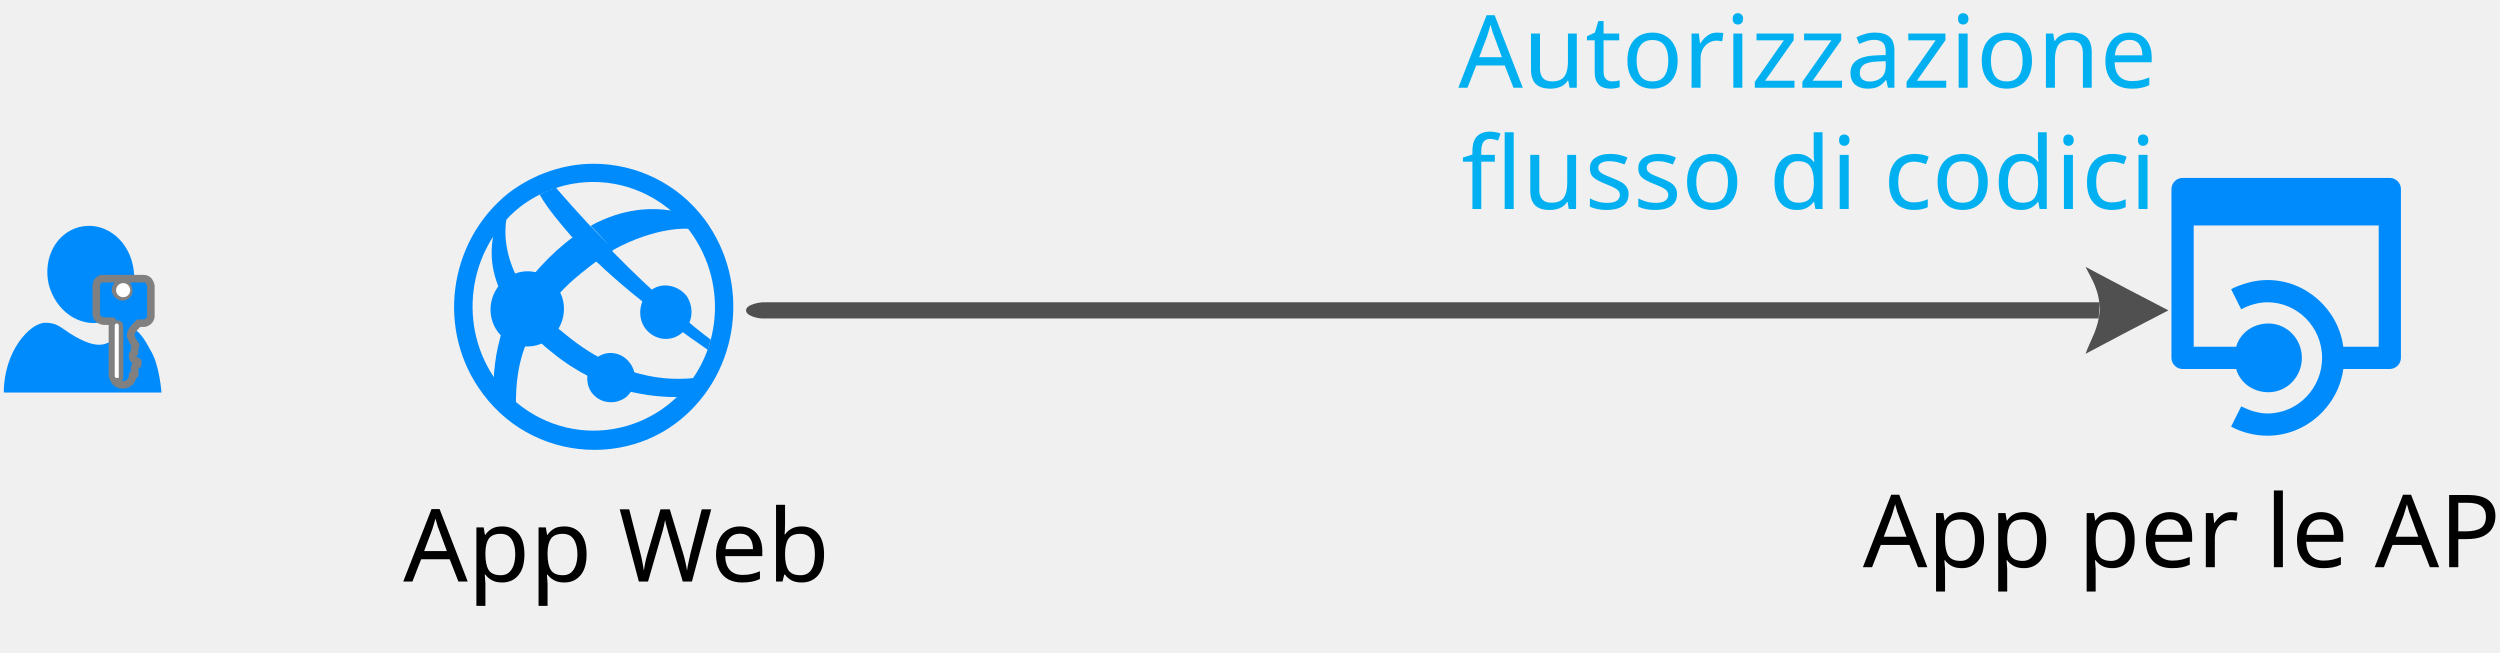
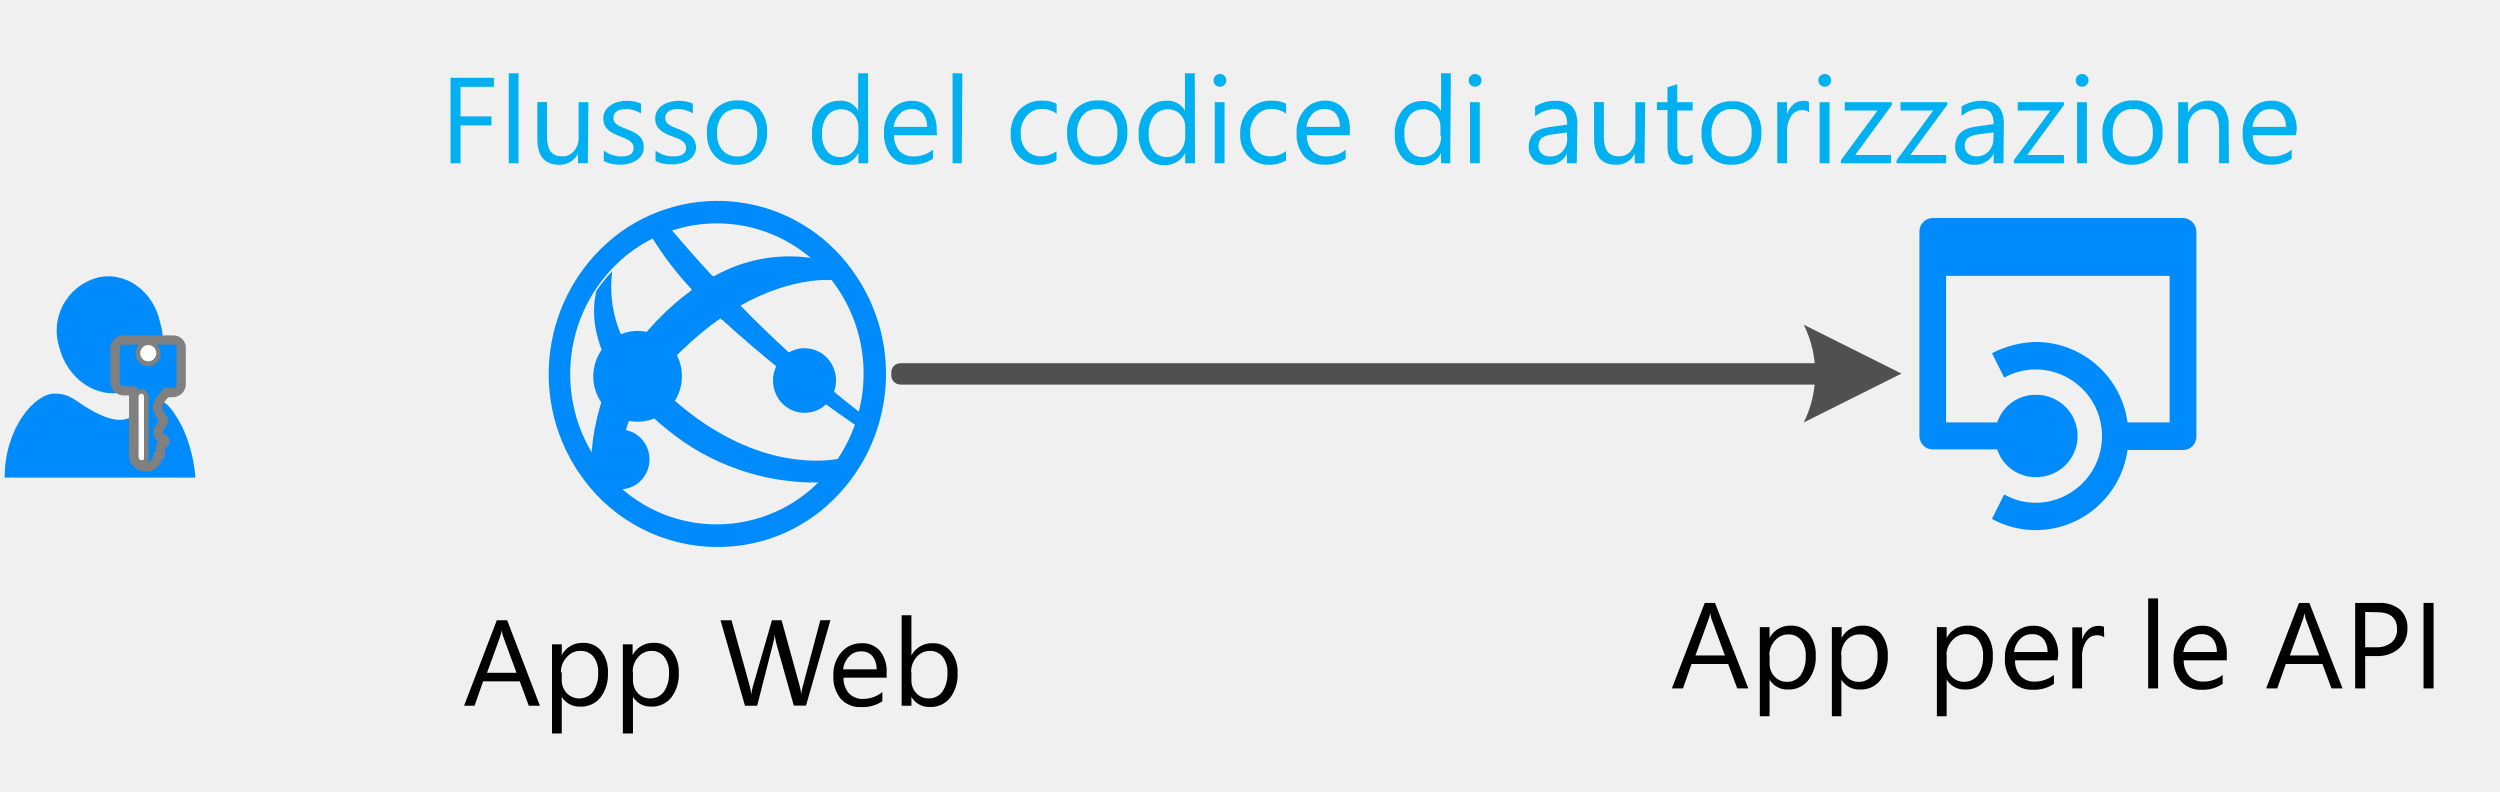
- <svg xmlns="http://www.w3.org/2000/svg" xmlns:ns1="http://schemas.microsoft.com/visio/2003/SVGExtensions/" version="1.1" x="0px" y="0px" viewBox="0 0 247.3 64.5" style="enable-background:new 0 0 247.3 64.5;" xml:space="preserve">
-   <style type="text/css">
- 	.st0{fill-rule:evenodd;clip-rule:evenodd;fill:#008BFD;}
- 	.st1{enable-background:new    ;}
- 	.st2{font-family:'Calibri';}
- 	.st3{font-size:10px;}
- 	
- 		.st4{fill-rule:evenodd;clip-rule:evenodd;fill:#008BFD;stroke:#808080;stroke-width:0.75;stroke-linecap:round;stroke-linejoin:round;stroke-miterlimit:3;}
- 	.st5{fill-rule:evenodd;clip-rule:evenodd;fill:#FFFFFF;}
- 	.st6{fill:#505050;}
- 	.st7{fill:none;}
- 	.st8{fill:#00B0F0;}
- 	.st9{fill-rule:evenodd;clip-rule:evenodd;fill:#505050;}
- </style>
-   <g id="shapes">
-     <g id="group1550-2_1_">
-       <g id="shape1551-3_1_">
-         <path class="st0" d="M66,40.1c-2.2,1.7-4.8,2.5-7.3,2.5c-3.6,0-7.2-1.7-9.5-4.8c-4-5.4-3-13.1,2.2-17.3c2.2-1.7,4.8-2.5,7.3-2.5     c3.6,0,7.2,1.7,9.5,4.8C72.3,28.3,71.3,36,66,40.1z M69.7,21.7c-2.7-3.6-6.8-5.5-11-5.5c-2.9,0-5.9,1-8.4,2.9     c-6,4.8-7.2,13.7-2.5,19.9c2.7,3.6,6.8,5.5,11,5.5c2.9,0,5.9-0.9,8.4-2.9C73.2,36.8,74.3,27.9,69.7,21.7z" />
-       </g>
-     </g>
-     <g id="group1552-5_1_" transform="translate(4.95554,-4.39536)">
-       <g id="group1553-6_1_" transform="translate(0.341805,-0.176482)">
-         <g id="group1554-7_1_" transform="translate(0.437248,3.2685E-13)">
-           <g id="shape1555-8_1_">
-             <path class="st0" d="M46.8,37.5c-0.8-0.8-1.4-1.6-2-2.3c-1.2,2.4-1.6,4.9-1.7,6.9c0.1,0.2,0.1,0.3,0.2,0.4c0.6,0.8,1.3,1.5,2,2       C45.3,42.9,45.4,40.2,46.8,37.5z" />
-           </g>
-         </g>
-         <g id="shape1556-10_1_" transform="translate(3.29213,-8.97695)">
-           <path class="st0" d="M48.1,37c-1.1,0.8-2.2,1.8-3.3,3c-0.6,0.7-1.2,1.4-1.6,2.1c0.5,0.8,1.1,1.6,1.9,2.5      c0.6-0.9,1.3-1.7,2.2-2.6c1.1-1.1,2.2-1.9,3.1-2.6C49.6,38.6,48.8,37.8,48.1,37z" />
-         </g>
-         <g id="group1557-12_1_" transform="translate(9.93516,-15.1958)">
-           <g id="shape1558-13_1_">
-             <path class="st0" d="M52.9,42.4c-0.5-0.7-1.1-1.3-1.7-1.8c-1.9-0.3-4.7-0.3-8,1.5c0.8,0.8,1.5,1.6,2.2,2.4       C49.8,42.1,52.9,42.4,52.9,42.4z" />
-           </g>
-         </g>
-         <g id="group1559-15_1_" transform="translate(1.10162E-13,-9.38012)">
-           <g id="shape1560-16_1_">
-             <path class="st0" d="M45.2,44.5c0.3-0.7,0.7-1.4,1.2-2.1c-1.9-3.1-1.8-5.6-1.6-6.8c-0.5,0.5-0.9,1-1.3,1.6       C43.2,38.9,43.1,41.4,45.2,44.5z" />
-           </g>
-         </g>
-         <g id="group1561-18_1_" transform="translate(4.05148,-0.740211)">
-           <g id="shape1562-19_1_">
-             <path class="st0" d="M46.6,38.4c-0.9-0.7-1.6-1.4-2.3-2.1c-0.5,0.7-0.8,1.3-1.1,2c0.6,0.6,1.3,1.3,2.1,1.9       c4.9,4,9.8,4.4,12.6,4.4c0.2,0,1-1.2,1.5-1.9C58.1,42.8,52.8,43.5,46.6,38.4z" />
-           </g>
-         </g>
-         <g id="group1563-21_1_" transform="translate(2.10339,-7.03041)">
-           <g id="shape1564-22_1_">
-             <path class="st0" d="M43.1,42.2c0.5,0.8,1.2,1.5,2,2.3c0.3-0.6,0.7-1.3,1.1-1.9c-0.8-0.8-1.4-1.7-1.9-2.5       C43.9,40.8,43.5,41.5,43.1,42.2z" />
-           </g>
-         </g>
-         <g id="group1565-24_1_" transform="translate(10.5195,-5.3233)">
-           <g id="shape1566-25_1_">
-             <path class="st0" d="M43.1,35.7c4.5,4.3,9.8,7.9,11.1,8.8c0.1-0.3,0.2-0.7,0.3-1c-1.5-1.1-5.3-4.2-9.8-8.8       C44.3,34.9,43.7,35.3,43.1,35.7z" />
-           </g>
-         </g>
-         <g id="group1567-27_1_" transform="translate(4.98729,-16.4714)">
-           <g id="shape1568-28_1_">
-             <path class="st0" d="M48.1,43.4c-1.1-1.2-2.2-2.4-3.4-3.8c-0.5,0.2-1.1,0.4-1.6,0.7c0.8,1.4,2,2.8,3.2,4.2       C47,44.1,47.5,43.7,48.1,43.4z" />
-           </g>
-         </g>
-         <g id="shape1569-30_1_" transform="translate(8.13763,-14.0503)">
-           <path class="st0" d="M45,41c-0.6,0.3-1.3,0.8-1.9,1.2c0.7,0.8,1.5,1.6,2.3,2.3c0.6-0.4,1.3-0.9,1.9-1.2      C46.5,42.6,45.8,41.8,45,41z" />
-         </g>
-         <g id="shape1570-32_1_" transform="translate(8.1369,-14.0039)">
-           <path class="st0" d="M44.8,40.8c-0.6,0.3-1.1,0.7-1.7,1.1c0.7,0.8,1.7,1.8,2.5,2.6c0.6-0.4,1-0.8,1.6-1.1      C46.5,42.7,45.6,41.7,44.8,40.8z" />
-         </g>
-       </g>
-       <g id="group1571-34_1_" transform="translate(14.8617,-6.23662)">
-         <g id="shape1572-35_1_">
-           <path class="st0" d="M44.5,39.4c-1.1,0.9-1.3,2.6-0.5,3.7c0.9,1.2,2.5,1.4,3.6,0.5c1.1-0.9,1.3-2.5,0.5-3.7      C47.2,38.8,45.6,38.5,44.5,39.4z" />
-         </g>
-       </g>
-       <g id="group1573-37_1_" transform="translate(9.65099,-2.13163E-13)">
-         <g id="shape1574-38_1_">
-           <path class="st0" d="M44.4,39.8c-1,0.8-1.2,2.4-0.5,3.4c0.8,1.1,2.3,1.3,3.4,0.5c1-0.8,1.2-2.4,0.4-3.4      C46.9,39.2,45.4,39,44.4,39.8z" />
-         </g>
-       </g>
-       <g id="group1575-40_1_" transform="translate(0,-5.36433)">
-         <g id="shape1576-41_1_">
-           <path class="st0" d="M45,37.4c-1.6,1.3-1.9,3.6-0.7,5.2c1.2,1.6,3.5,1.9,5.1,0.7c1.6-1.3,1.9-3.6,0.7-5.2      C48.9,36.4,46.6,36.1,45,37.4z" />
-         </g>
-       </g>
-     </g>
-     <g id="shape1549-43_1_">
-       <text transform="matrix(1 0 0 1 39.891 57.5264)" class="st1 st2 st3">App Web<ns1:paragraph ns1:horizAlign="1" />
-         <ns1:tabList />
-       </text>
-     </g>
-     <path class="st0" d="M236.4,17.6h-20.5c-0.6,0-1.1,0.5-1.1,1.1v16.7c0,0.6,0.5,1.1,1.1,1.1h5.3c0.4,1.4,1.7,2.3,3.2,2.3   c1.8,0,3.3-1.5,3.3-3.4s-1.5-3.4-3.3-3.4c-1.5,0-2.8,0.9-3.2,2.3H217v-12h18.3v12h-3.5c-0.5-3.7-3.7-6.6-7.5-6.6   c-1.3,0-2.6,0.4-3.6,0.9l1,2c0.7-0.4,1.7-0.7,2.6-0.7c2.9,0,5.4,2.4,5.4,5.5c0,3-2.4,5.5-5.4,5.5c-0.9,0-1.8-0.3-2.6-0.7l-1,2   c1.1,0.6,2.4,0.9,3.6,0.9c3.8,0,7-2.9,7.5-6.6h4.6c0.6,0,1.1-0.5,1.1-1.1V18.7C237.5,18.1,237,17.6,236.4,17.6z" />
-     <g id="group1580-58_1_" transform="translate(0.375,-25.6729)">
-       <g id="group1581-59_1_">
-         <g id="group1582-60_1_">
-           <g id="group1583-61_1_" transform="translate(3.8518,-6.4617)">
-             <g id="shape1584-62_1_">
-               <path class="st0" d="M3.6,54.6c-2.3,0.6-3.6,3.1-3,5.7c0.7,2.6,3,4.2,5.3,3.7c2.3-0.6,3.6-3.1,3-5.7C8.3,55.6,5.9,54,3.6,54.6        z" />
-             </g>
-           </g>
-           <g id="group1585-64_1_">
-             <g id="shape1586-65_1_">
-               <path class="st0" d="M12.4,58.2c-0.4,0-0.9,0.8-1.5,1.1c-0.7,0.3-1.3,0.9-3.2,0c-1.9-0.9-2.1-1.7-3.6-1.7        c-1.5,0-4.1,2.8-4.1,6.9h15.6c0,0-0.2-2.8-1.1-4.2C13.4,58.2,12.9,58.2,12.4,58.2z" />
-             </g>
-           </g>
-         </g>
-       </g>
-       <g id="group1587-67_1_" transform="translate(9.0485,-0.85947)">
-         <g id="shape1588-68_1_">
-           <path class="st4" d="M4.8,54.1H0.7c-0.3,0-0.6,0.3-0.6,0.7v2.8c0,0.3,0.3,0.7,0.8,0.7h0.8v5.2c0,0.6,0.4,1.1,1,1.1s1-0.4,1-1      c0.1,0,0.2,0,0.2,0s0-0.5,0-0.7c0-0.2,0.3-0.3,0.3-0.3v-0.3c-0.3-0.1-0.5-0.3-0.5-0.4v-0.3c0.1-0.1,0.2-0.2,0.2-0.2      C3.8,61.1,4,60.7,4,60.7s-0.3-0.4-0.3-0.5c-0.1-0.1-0.1-0.3-0.2-0.4v-0.2c0.1-0.5,0.8-1.1,0.8-1.1h0.5c0.3,0,0.7-0.3,0.7-0.7v-3      C5.4,54.4,5.2,54.1,4.8,54.1z M2.4,63.7c0,0.2,0,0.3-0.2,0.3C2,64,2,63.8,2,63.7v-4.8c0-0.2,0.1-0.3,0.2-0.3      c0.2,0,0.2,0.2,0.2,0.3V63.7z M2.7,55.9c-0.3,0-0.7-0.3-0.7-0.7c0-0.3,0.3-0.7,0.7-0.7c0.3,0,0.6,0.3,0.6,0.7      C3.4,55.5,3.1,55.9,2.7,55.9z" />
-         </g>
-         <g id="shape1589-70_1_" transform="translate(1.92482,-0.570755)">
-           <path class="st5" d="M0.2,64.5c-0.1,0-0.2-0.1-0.2-0.2v-5c0-0.1,0.1-0.2,0.2-0.2s0.2,0.1,0.2,0.2v5.1      C0.4,64.5,0.3,64.5,0.2,64.5z" />
-         </g>
-         <g id="shape1590-72_1_" transform="translate(2.05993,-8.66317)">
-           <ellipse class="st5" cx="0.7" cy="63.9" rx="0.7" ry="0.7" />
-         </g>
-       </g>
-     </g>
-     <g>
-       <path class="st6" d="M207.7,30.7c0-2-0.8-3.1-1.4-4.3c2.8,1.5,5.5,2.9,8.2,4.3c-2.7,1.4-5.4,2.8-8.2,4.3    C206.8,33.6,207.6,32.5,207.7,30.7z" />
-     </g>
-   </g>
-   <g id="txt">
-     <g id="shape1578-49_2_" transform="translate(214.796,-21.421)">
-       <text transform="matrix(1 0 0 1 -30.5162 77.53)" class="st1 st2 st3">App per le API<ns1:paragraph ns1:horizAlign="1" />
-         <ns1:tabList />
-       </text>
-     </g>
-     <rect x="137.4" y="1.9" class="st7" width="73.6" height="21.6" />
-     <text transform="matrix(1 0 0 1 144.2575 8.6768)">
-       <tspan x="0" y="0" class="st8 st2 st3">Autorizzazione</tspan>
-       <tspan x="0.3" y="12" class="st8 st2 st3">flusso di codici</tspan>
-     </text>
-   </g>
-   <g id="source">
-     <g id="Arrow">
-       <g id="shape1579-52_2_" transform="translate(73.5133,-41.2635)">
-         <g transform="scale(-2.68,-2.68) ">
-           <g id="lend5_2_">
-             <path class="st9" d="M132.8,68l8,4l-8,4C134.1,73.5,134.1,70.5,132.8,68" />
-           </g>
-         </g>
-       </g>
-       <path class="st6" d="M207.6,31.5c-6.8,0-12.9,0-19.3,0c-6.5,0-13.4,0-19.9,0c-6.4,0-11.3,0-19.1,0c-6.5,0-13.1,0-19.6,0    c-6.4,0-12.5,0-18.9,0c-6.5,0-13.4,0-19.9,0c-6.2,0-8.8,0-15.6,0c-0.2,0-1.5-0.2-1.5-0.8c0-0.6,1.4-0.8,1.7-0.8    c3,0,86.7,0,132.2,0" />
-     </g>
-   </g>
+ <svg xmlns="http://www.w3.org/2000/svg" width="204.71" height="64.78" viewBox="0 0 204.71 64.78">
+   <path d="M66,40.4a11.81,11.81,0,0,1-16.84-2.29,12.56,12.56,0,0,1,2.24-17.29,11.82,11.82,0,0,1,16.84,2.3A12.54,12.54,0,0,1,66,40.4ZM69.69,22a13.57,13.57,0,0,0-19.36-2.63,14.43,14.43,0,0,0-2.55,19.87,13.62,13.62,0,0,0,11,5.55,13.45,13.45,0,0,0,8.39-2.92A14.44,14.44,0,0,0,69.69,22Z" fill="#008bfd" fill-rule="evenodd" />
+   <path d="M52.06,33.18a17,17,0,0,1-2-2.35,18.28,18.28,0,0,0-1.66,6.88c.11.16.11.29.23.44a12.55,12.55,0,0,0,2,2.05A14.13,14.13,0,0,1,52.06,33.18Z" fill="#008bfd" fill-rule="evenodd" />
+   <path d="M56.67,23.74a21,21,0,0,0-3.33,3,15.71,15.71,0,0,0-1.61,2.05,15.42,15.42,0,0,0,1.9,2.46,16.32,16.32,0,0,1,2.2-2.56A26.47,26.47,0,0,1,59,26.06C58.16,25.3,57.38,24.53,56.67,23.74Z" fill="#008bfd" fill-rule="evenodd" />
+   <path d="M68.14,22.94a12,12,0,0,0-1.73-1.82,12.53,12.53,0,0,0-8,1.53c.76.84,1.51,1.63,2.24,2.36C65,22.58,68.14,22.94,68.14,22.94Z" fill="#008bfd" fill-rule="evenodd" />
+   <path d="M50.54,31A19.82,19.82,0,0,1,51.73,29a9.84,9.84,0,0,1-1.6-6.79,13.09,13.09,0,0,0-1.29,1.6C48.46,25.37,48.44,27.93,50.54,31Z" fill="#008bfd" fill-rule="evenodd" />
+   <path d="M55.9,33.36a21.6,21.6,0,0,1-2.27-2.14,14.25,14.25,0,0,0-1.14,2,23.54,23.54,0,0,0,2.09,1.91,19.12,19.12,0,0,0,12.56,4.38,9,9,0,0,0,1.54-1.94C67.45,37.78,62.19,38.47,55.9,33.36Z" fill="#008bfd" fill-rule="evenodd" />
+   <path d="M50.54,30.82a15.72,15.72,0,0,0,2,2.35,15.36,15.36,0,0,1,1.14-2,15.42,15.42,0,0,1-1.9-2.46A15.58,15.58,0,0,0,50.54,30.82Z" fill="#008bfd" fill-rule="evenodd" />
+   <path d="M59,26.06a97,97,0,0,0,11.15,8.82,9.82,9.82,0,0,0,.33-1.05A95.51,95.51,0,0,1,60.61,25Q59.82,25.46,59,26.06Z" fill="#008bfd" fill-rule="evenodd" />
+   <path d="M58.38,22.65q-1.65-1.77-3.36-3.8a10.05,10.05,0,0,0-1.59.66,26.3,26.3,0,0,0,3.24,4.22A17.22,17.22,0,0,1,58.38,22.65Z" fill="#008bfd" fill-rule="evenodd" />
+   <path d="M58.45,22.61a18.74,18.74,0,0,0-1.87,1.19c.72.78,1.45,1.59,2.25,2.35.57-.4,1.34-.88,1.87-1.18C60,24.24,59.21,23.45,58.45,22.61Z" fill="#008bfd" fill-rule="evenodd" />
+   <path d="M58.25,22.51a16.24,16.24,0,0,0-1.67,1.12c.72.79,1.74,1.81,2.54,2.57.57-.4,1.05-.8,1.58-1.11C60,24.37,59,23.34,58.25,22.51Z" fill="#008bfd" fill-rule="evenodd" />
+   <path d="M64.3,29.06a2.7,2.7,0,0,0-.48,3.7,2.56,2.56,0,0,0,3.63.51,2.72,2.72,0,0,0,.48-3.72A2.55,2.55,0,0,0,64.3,29.06Z" fill="#008bfd" fill-rule="evenodd" />
+   <path d="M49.34,35.67a2.52,2.52,0,0,0-.45,3.44,2.37,2.37,0,0,0,3.36.45,2.49,2.49,0,0,0,.44-3.43A2.36,2.36,0,0,0,49.34,35.67Z" fill="#008bfd" fill-rule="evenodd" />
+   <path d="M50,27.86a3.79,3.79,0,0,0-.68,5.21,3.58,3.58,0,0,0,5.1.7,3.8,3.8,0,0,0,.67-5.23A3.59,3.59,0,0,0,50,27.86Z" fill="#008bfd" fill-rule="evenodd" />
+   <path d="M178.76,17.85h-20.5A1.1,1.1,0,0,0,157.17,19V35.7a1.09,1.09,0,0,0,1.09,1.1h5.28a3.29,3.29,0,0,0,3.21,2.27,3.37,3.37,0,0,0,0-6.74,3.29,3.29,0,0,0-3.21,2.26h-4.19v-12h18.31v12h-3.45A7.61,7.61,0,0,0,166.75,28a8.25,8.25,0,0,0-3.64.92l1,2a5.39,5.39,0,0,1,2.55-.67,5.46,5.46,0,0,1,0,10.92,5.28,5.28,0,0,1-2.55-.68l-1,2a7.4,7.4,0,0,0,3.64.92,7.61,7.61,0,0,0,7.46-6.56h4.55a1.09,1.09,0,0,0,1.09-1.1V19A1.14,1.14,0,0,0,178.76,17.85Z" fill="#008bfd" fill-rule="evenodd" />
+   <path d="M147.7,26.59l8,4-8,4a9,9,0,0,0,0-8" fill="#505050" fill-rule="evenodd" />
+   <path d="M7.85,22.77a4.5,4.5,0,0,0-3,5.67c.66,2.55,3,4.21,5.27,3.66a4.49,4.49,0,0,0,3-5.66C12.57,23.77,10.16,22.11,7.85,22.77Z" fill="#008bfd" fill-rule="evenodd" />
+   <path d="M12.79,32.79c-.44,0-.88.77-1.54,1.11s-1.32.88-3.18,0S6,32.23,4.44,32.23.38,35,.38,39.11H16a12.05,12.05,0,0,0-1.1-4.21C13.77,32.79,13.23,32.79,12.79,32.79Z" fill="#008bfd" fill-rule="evenodd" />
+   <path d="M14.19,27.84H10.07a.71.71,0,0,0-.65.66v2.85a.73.73,0,0,0,.76.66h.76v5.15a1,1,0,0,0,1,1.09,1,1,0,0,0,1-1h.21v-.66c0-.22.33-.33.33-.33V36c-.33-.11-.54-.33-.54-.44v-.32L13.1,35a3.53,3.53,0,0,0,.33-.55,2.4,2.4,0,0,1-.33-.55c-.1-.11-.1-.33-.21-.44v-.22a2.52,2.52,0,0,1,.76-1.09h.54a.71.71,0,0,0,.65-.66v-3A.63.63,0,0,0,14.19,27.84ZM11.8,37.38c0,.22,0,.33-.21.33s-.22-.22-.22-.33V32.56c0-.22.11-.33.22-.33s.21.22.21.33Zm.33-7.78a.66.66,0,0,1,0-1.32.71.71,0,0,1,.65.66A.63.63,0,0,1,12.13,29.6Z" fill="#008bfd" stroke="gray" stroke-linecap="round" stroke-linejoin="round" stroke-width="0.75" fill-rule="evenodd" />
+   <path d="M11.57,37.68a.24.24,0,0,1-.22-.22v-5a.22.22,0,1,1,.44,0v5.1C11.79,37.68,11.68,37.68,11.57,37.68Z" fill="#fff" fill-rule="evenodd" />
+   <ellipse cx="12.14" cy="28.92" rx="0.66" ry="0.67" fill="#fff" />
+   <path d="M153,29.74H73.74a.76.76,0,0,0-.76.76v.22a.76.76,0,0,0,.76.77H153Z" fill="#505050" />
+   <rect x="65.1" y="0.38" width="114.21" height="20" fill="none" />
+   <path d="M44.21,57.79H43.3l-.74-2h-3l-.7,2H38l2.68-7h.85Zm-1.92-2.7-1.1-3a4.26,4.26,0,0,1-.11-.47h0a2.53,2.53,0,0,1-.11.47l-1.09,3Z" />
+   <path d="M46,57.06h0v3h-.8v-7.3h.8v.88h0a1.89,1.89,0,0,1,1.73-1,1.82,1.82,0,0,1,1.51.67,2.8,2.8,0,0,1,.54,1.8,3.07,3.07,0,0,1-.61,2,2,2,0,0,1-1.67.75A1.67,1.67,0,0,1,46,57.06Zm0-2v.7a1.49,1.49,0,0,0,.41,1,1.43,1.43,0,0,0,2.16-.13,2.56,2.56,0,0,0,.41-1.54,2,2,0,0,0-.38-1.31,1.28,1.28,0,0,0-1.05-.48,1.39,1.39,0,0,0-1.12.49A1.75,1.75,0,0,0,45.93,55.05Z" />
+   <path d="M51.83,57.06h0v3H51v-7.3h.8v.88h0a1.88,1.88,0,0,1,1.73-1,1.83,1.83,0,0,1,1.51.67,2.8,2.8,0,0,1,.54,1.8,3.07,3.07,0,0,1-.61,2,2,2,0,0,1-1.67.75A1.67,1.67,0,0,1,51.83,57.06Zm0-2v.7a1.53,1.53,0,0,0,.4,1,1.37,1.37,0,0,0,1,.43,1.36,1.36,0,0,0,1.14-.56,2.56,2.56,0,0,0,.41-1.54,2,2,0,0,0-.39-1.31,1.25,1.25,0,0,0-1-.48,1.39,1.39,0,0,0-1.12.49A1.75,1.75,0,0,0,51.81,55.05Z" />
+   <path d="M68,50.78l-2,7h-1l-1.44-5.12a3.9,3.9,0,0,1-.12-.71h0a4.11,4.11,0,0,1-.13.7L62,57.79H61l-2-7h.9l1.49,5.38a3.78,3.78,0,0,1,.12.7h0a5,5,0,0,1,.15-.7l1.55-5.38H64l1.49,5.41a4.92,4.92,0,0,1,.12.66h0a3.4,3.4,0,0,1,.13-.68l1.43-5.39Z" />
+   <path d="M72.6,55.49H69.07a1.87,1.87,0,0,0,.45,1.29,1.54,1.54,0,0,0,1.18.45,2.46,2.46,0,0,0,1.55-.56v.75a2.89,2.89,0,0,1-1.74.48,2.11,2.11,0,0,1-1.67-.68,2.79,2.79,0,0,1-.6-1.91,2.76,2.76,0,0,1,.66-1.91,2.12,2.12,0,0,1,1.64-.73,1.88,1.88,0,0,1,1.52.63,2.66,2.66,0,0,1,.54,1.77Zm-.82-.68a1.68,1.68,0,0,0-.34-1.08,1.12,1.12,0,0,0-.91-.39,1.28,1.28,0,0,0-1,.41,1.78,1.78,0,0,0-.49,1.06Z" />
+   <path d="M74.63,57.06h0v.73h-.8V50.38h.8v3.29h0a1.88,1.88,0,0,1,1.73-1,1.81,1.81,0,0,1,1.5.67,2.74,2.74,0,0,1,.55,1.8,3.07,3.07,0,0,1-.61,2,2,2,0,0,1-1.67.75A1.65,1.65,0,0,1,74.63,57.06Zm0-2v.7a1.48,1.48,0,0,0,.4,1,1.37,1.37,0,0,0,1,.43,1.36,1.36,0,0,0,1.14-.56,2.56,2.56,0,0,0,.41-1.54,2,2,0,0,0-.39-1.31,1.25,1.25,0,0,0-1-.48,1.42,1.42,0,0,0-1.13.49A1.79,1.79,0,0,0,74.61,55.05Z" />
+   <path d="M143.16,56.37h-.91l-.74-2h-3l-.7,2h-.91l2.69-7h.84Zm-1.92-2.7-1.1-3a3.27,3.27,0,0,1-.1-.47h0a2.63,2.63,0,0,1-.12.47l-1.09,3Z" />
+   <path d="M144.9,55.65h0v3h-.8v-7.3h.8v.88h0a1.89,1.89,0,0,1,1.73-1,1.85,1.85,0,0,1,1.51.67,2.8,2.8,0,0,1,.54,1.8,3.07,3.07,0,0,1-.61,2,2,2,0,0,1-1.67.76A1.67,1.67,0,0,1,144.9,55.65Zm0-2v.7a1.49,1.49,0,0,0,.41,1.05,1.33,1.33,0,0,0,1,.43,1.35,1.35,0,0,0,1.14-.55,2.62,2.62,0,0,0,.41-1.55,2,2,0,0,0-.38-1.31,1.27,1.27,0,0,0-1-.47,1.42,1.42,0,0,0-1.12.48A1.82,1.82,0,0,0,144.88,53.63Z" />
+   <path d="M150.78,55.65h0v3H150v-7.3h.8v.88h0a1.89,1.89,0,0,1,1.73-1,1.85,1.85,0,0,1,1.51.67,2.8,2.8,0,0,1,.54,1.8,3.07,3.07,0,0,1-.61,2,2,2,0,0,1-1.67.76A1.67,1.67,0,0,1,150.78,55.65Zm0-2v.7a1.49,1.49,0,0,0,.41,1.05,1.32,1.32,0,0,0,1,.43,1.35,1.35,0,0,0,1.14-.55,2.62,2.62,0,0,0,.41-1.55,2,2,0,0,0-.38-1.31,1.27,1.27,0,0,0-1.05-.47,1.41,1.41,0,0,0-1.12.48A1.77,1.77,0,0,0,150.76,53.63Z" />
+   <path d="M159.4,55.65h0v3h-.8v-7.3h.8v.88h0a1.88,1.88,0,0,1,1.73-1,1.86,1.86,0,0,1,1.51.67,2.8,2.8,0,0,1,.54,1.8,3.07,3.07,0,0,1-.61,2,2,2,0,0,1-1.67.76A1.67,1.67,0,0,1,159.4,55.65Zm0-2v.7a1.53,1.53,0,0,0,.4,1.05,1.45,1.45,0,0,0,2.17-.12,2.62,2.62,0,0,0,.41-1.55A2,2,0,0,0,162,52.4a1.24,1.24,0,0,0-1-.47,1.41,1.41,0,0,0-1.12.48A1.77,1.77,0,0,0,159.38,53.63Z" />
+   <path d="M168.48,54.07H165a1.83,1.83,0,0,0,.45,1.29,1.54,1.54,0,0,0,1.18.45,2.45,2.45,0,0,0,1.55-.55V56a2.89,2.89,0,0,1-1.74.48,2.11,2.11,0,0,1-1.67-.69,2.79,2.79,0,0,1-.6-1.91,2.73,2.73,0,0,1,.66-1.9,2.12,2.12,0,0,1,1.64-.74,1.86,1.86,0,0,1,1.52.64,2.63,2.63,0,0,1,.54,1.76Zm-.82-.68a1.68,1.68,0,0,0-.34-1.08,1.12,1.12,0,0,0-.91-.38,1.28,1.28,0,0,0-1,.4,1.78,1.78,0,0,0-.49,1.06Z" />
+   <path d="M172.3,52.18a1,1,0,0,0-.61-.16,1,1,0,0,0-.86.48,2.23,2.23,0,0,0-.34,1.32v2.55h-.8v-5h.8v1h0a1.71,1.71,0,0,1,.52-.82,1.2,1.2,0,0,1,.79-.3,1.22,1.22,0,0,1,.48.07Z" />
+   <path d="M176.71,56.37h-.81V49h.81Z" />
+   <path d="M182.34,54.07h-3.53a1.93,1.93,0,0,0,.45,1.29,1.57,1.57,0,0,0,1.19.45,2.45,2.45,0,0,0,1.55-.55V56a2.9,2.9,0,0,1-1.75.48,2.09,2.09,0,0,1-1.66-.69,2.79,2.79,0,0,1-.61-1.91,2.74,2.74,0,0,1,.67-1.9,2.11,2.11,0,0,1,1.64-.74,1.87,1.87,0,0,1,1.52.64,2.62,2.62,0,0,1,.53,1.76Zm-.82-.68a1.62,1.62,0,0,0-.33-1.08,1.12,1.12,0,0,0-.92-.38,1.31,1.31,0,0,0-1,.4,1.91,1.91,0,0,0-.49,1.06Z" />
+   <path d="M191.82,56.37h-.91l-.74-2h-3l-.7,2h-.91l2.69-7h.85Zm-1.92-2.7-1.1-3a3.27,3.27,0,0,1-.1-.47h0a2.74,2.74,0,0,1-.11.47l-1.09,3Z" />
+   <path d="M193.67,53.72v2.65h-.82v-7h1.93a2.55,2.55,0,0,1,1.74.54,2,2,0,0,1,.61,1.55,2.11,2.11,0,0,1-.68,1.63,2.64,2.64,0,0,1-1.85.63Zm0-3.61V53h.86a1.92,1.92,0,0,0,1.3-.39,1.36,1.36,0,0,0,.45-1.09c0-.93-.55-1.39-1.65-1.39Z" />
+   <path d="M199.27,56.37h-.82v-7h.82Z" />
+   <path d="M40.44,7.11H37.71V9.53h2.53v.74H37.71v3.1h-.82v-7h3.55Z" fill="#00b0f0" />
+   <path d="M42.46,13.37h-.8V6h.8Z" fill="#00b0f0" />
+   <path d="M48.13,13.37h-.8v-.79h0a1.65,1.65,0,0,1-1.55.91c-1.19,0-1.78-.71-1.78-2.13v-3h.79v2.86c0,1.06.41,1.58,1.21,1.58a1.24,1.24,0,0,0,1-.43,1.66,1.66,0,0,0,.38-1.13V8.37h.8Z" fill="#00b0f0" />
+   <path d="M49.44,13.19v-.86a2.4,2.4,0,0,0,1.44.48c.7,0,1-.23,1-.7a.62.62,0,0,0-.09-.34.91.91,0,0,0-.24-.24,1.54,1.54,0,0,0-.36-.2l-.45-.18a4.55,4.55,0,0,1-.58-.26,1.53,1.53,0,0,1-.42-.31,1.12,1.12,0,0,1-.26-.38,1.5,1.5,0,0,1-.08-.5,1.15,1.15,0,0,1,.16-.62A1.45,1.45,0,0,1,50,8.62a2,2,0,0,1,.61-.27,2.83,2.83,0,0,1,.71-.1,2.91,2.91,0,0,1,1.17.23v.81a2.3,2.3,0,0,0-1.27-.36,1.32,1.32,0,0,0-.41.05,1,1,0,0,0-.31.14.69.69,0,0,0-.2.22.59.59,0,0,0-.07.29.67.67,0,0,0,.07.33.76.76,0,0,0,.21.23,1.69,1.69,0,0,0,.33.19l.44.18a4.9,4.9,0,0,1,.6.26,2,2,0,0,1,.45.3,1.08,1.08,0,0,1,.28.39,1.21,1.21,0,0,1,.1.52,1.23,1.23,0,0,1-.16.65,1.35,1.35,0,0,1-.44.45,2,2,0,0,1-.63.27,2.94,2.94,0,0,1-.74.09A2.82,2.82,0,0,1,49.44,13.19Z" fill="#00b0f0" />
+   <path d="M53.68,13.19v-.86a2.4,2.4,0,0,0,1.44.48c.71,0,1.06-.23,1.06-.7a.62.62,0,0,0-.09-.34.82.82,0,0,0-.25-.24,1.54,1.54,0,0,0-.36-.2L55,11.15a4.15,4.15,0,0,1-.59-.26,1.53,1.53,0,0,1-.42-.31,1,1,0,0,1-.25-.38,1.28,1.28,0,0,1-.09-.5,1.24,1.24,0,0,1,.16-.62,1.45,1.45,0,0,1,.43-.46,2,2,0,0,1,.62-.27,2.77,2.77,0,0,1,.71-.1,2.86,2.86,0,0,1,1.16.23v.81a2.27,2.27,0,0,0-1.27-.36,1.32,1.32,0,0,0-.41.05,1,1,0,0,0-.31.14.83.83,0,0,0-.2.22.73.73,0,0,0-.07.29.81.81,0,0,0,.07.33.76.76,0,0,0,.21.23,1.69,1.69,0,0,0,.33.19l.45.18a4.72,4.72,0,0,1,.59.26,2,2,0,0,1,.45.3,1.11,1.11,0,0,1,.29.39A1.38,1.38,0,0,1,57,12a1.23,1.23,0,0,1-.17.65,1.32,1.32,0,0,1-.43.45,2,2,0,0,1-.63.27,3.08,3.08,0,0,1-.75.09A2.85,2.85,0,0,1,53.68,13.19Z" fill="#00b0f0" />
+   <path d="M60.32,13.49a2.34,2.34,0,0,1-1.77-.7,2.61,2.61,0,0,1-.66-1.86,2.7,2.7,0,0,1,.69-2,2.46,2.46,0,0,1,1.86-.71,2.24,2.24,0,0,1,1.74.69,2.73,2.73,0,0,1,.63,1.91,2.7,2.7,0,0,1-.68,1.92A2.36,2.36,0,0,1,60.32,13.49Zm.06-4.56a1.51,1.51,0,0,0-1.22.52,2.17,2.17,0,0,0-.45,1.45,2,2,0,0,0,.45,1.4,1.55,1.55,0,0,0,1.22.51,1.45,1.45,0,0,0,1.19-.5A2.16,2.16,0,0,0,62,10.88a2.19,2.19,0,0,0-.42-1.44A1.46,1.46,0,0,0,60.38,8.93Z" fill="#00b0f0" />
+   <path d="M71.09,13.37h-.8v-.85h0a1.83,1.83,0,0,1-1.71,1,1.9,1.9,0,0,1-1.51-.67A2.74,2.74,0,0,1,66.49,11a3,3,0,0,1,.62-2,2.06,2.06,0,0,1,1.67-.75,1.59,1.59,0,0,1,1.49.81h0V6h.8Zm-.8-2.26v-.74a1.41,1.41,0,0,0-.4-1,1.32,1.32,0,0,0-1-.42,1.39,1.39,0,0,0-1.15.53A2.38,2.38,0,0,0,67.31,11a2.08,2.08,0,0,0,.4,1.36,1.3,1.3,0,0,0,1.08.5,1.38,1.38,0,0,0,1.09-.48A1.78,1.78,0,0,0,70.29,11.11Z" fill="#00b0f0" />
+   <path d="M76.73,11.07H73.2a1.93,1.93,0,0,0,.45,1.29,1.56,1.56,0,0,0,1.18.45,2.46,2.46,0,0,0,1.56-.55V13a2.9,2.9,0,0,1-1.75.48A2.12,2.12,0,0,1,73,12.81a2.83,2.83,0,0,1-.61-1.92A2.69,2.69,0,0,1,73,9a2.11,2.11,0,0,1,1.64-.74,1.9,1.9,0,0,1,1.52.64,2.62,2.62,0,0,1,.53,1.76Zm-.82-.68a1.62,1.62,0,0,0-.33-1.08,1.17,1.17,0,0,0-.92-.38,1.31,1.31,0,0,0-1,.4,1.94,1.94,0,0,0-.49,1.06Z" fill="#00b0f0" />
+   <path d="M78.75,13.37H78V6h.8Z" fill="#00b0f0" />
+   <path d="M86.51,13.14a2.6,2.6,0,0,1-1.36.35,2.25,2.25,0,0,1-1.73-.7,2.5,2.5,0,0,1-.66-1.8,2.8,2.8,0,0,1,.71-2,2.47,2.47,0,0,1,1.89-.75,2.51,2.51,0,0,1,1.16.25v.82a2,2,0,0,0-1.19-.39,1.57,1.57,0,0,0-1.25.55,2.05,2.05,0,0,0-.5,1.44,2,2,0,0,0,.47,1.39,1.56,1.56,0,0,0,1.23.5,2,2,0,0,0,1.23-.43Z" fill="#00b0f0" />
+   <path d="M89.82,13.49a2.34,2.34,0,0,1-1.77-.7,2.57,2.57,0,0,1-.67-1.86,2.7,2.7,0,0,1,.69-2,2.49,2.49,0,0,1,1.86-.71,2.25,2.25,0,0,1,1.75.69,2.73,2.73,0,0,1,.63,1.91,2.7,2.7,0,0,1-.68,1.92A2.37,2.37,0,0,1,89.82,13.49Zm.05-4.56a1.52,1.52,0,0,0-1.22.52,2.17,2.17,0,0,0-.45,1.45,2.05,2.05,0,0,0,.46,1.4,1.54,1.54,0,0,0,1.21.51,1.46,1.46,0,0,0,1.2-.5,2.16,2.16,0,0,0,.42-1.43,2.19,2.19,0,0,0-.42-1.44A1.47,1.47,0,0,0,89.87,8.93Z" fill="#00b0f0" />
+   <path d="M97.85,13.37h-.8v-.85h0a1.84,1.84,0,0,1-1.72,1,1.88,1.88,0,0,1-1.5-.67A2.75,2.75,0,0,1,93.24,11a3,3,0,0,1,.63-2,2.06,2.06,0,0,1,1.66-.75,1.6,1.6,0,0,1,1.5.81h0V6h.8Zm-.8-2.26v-.74a1.41,1.41,0,0,0-.4-1,1.34,1.34,0,0,0-1-.42,1.41,1.41,0,0,0-1.16.53A2.38,2.38,0,0,0,94.06,11a2.08,2.08,0,0,0,.41,1.36,1.3,1.3,0,0,0,1.08.5,1.36,1.36,0,0,0,1.08-.48A1.79,1.79,0,0,0,97.05,11.11Z" fill="#00b0f0" />
+   <path d="M99.88,7.1a.5.5,0,0,1-.51-.52.5.5,0,0,1,.15-.37.49.49,0,0,1,.36-.15.52.52,0,0,1,.38.15.53.53,0,0,1,0,.74A.52.52,0,0,1,99.88,7.1Zm.39,6.27h-.8v-5h.8Z" fill="#00b0f0" />
+   <path d="M105.3,13.14a2.6,2.6,0,0,1-1.36.35,2.25,2.25,0,0,1-1.73-.7,2.5,2.5,0,0,1-.66-1.8,2.8,2.8,0,0,1,.71-2,2.47,2.47,0,0,1,1.89-.75,2.51,2.51,0,0,1,1.16.25v.82a2,2,0,0,0-1.19-.39,1.57,1.57,0,0,0-1.25.55,2.05,2.05,0,0,0-.5,1.44,2,2,0,0,0,.47,1.39,1.56,1.56,0,0,0,1.23.5,2,2,0,0,0,1.23-.43Z" fill="#00b0f0" />
+   <path d="M110.53,11.07H107a1.93,1.93,0,0,0,.45,1.29,1.56,1.56,0,0,0,1.18.45,2.48,2.48,0,0,0,1.56-.55V13a2.9,2.9,0,0,1-1.75.48,2.12,2.12,0,0,1-1.66-.68,2.83,2.83,0,0,1-.61-1.92,2.73,2.73,0,0,1,.66-1.9,2.14,2.14,0,0,1,1.65-.74,1.9,1.9,0,0,1,1.52.64,2.68,2.68,0,0,1,.53,1.76Zm-.82-.68a1.62,1.62,0,0,0-.33-1.08,1.17,1.17,0,0,0-.92-.38,1.28,1.28,0,0,0-1,.4,1.87,1.87,0,0,0-.49,1.06Z" fill="#00b0f0" />
+   <path d="M118.75,13.37H118v-.85h0a1.84,1.84,0,0,1-1.72,1,1.87,1.87,0,0,1-1.5-.67,2.75,2.75,0,0,1-.57-1.83,3,3,0,0,1,.63-2,2,2,0,0,1,1.66-.75,1.6,1.6,0,0,1,1.5.81h0V6h.8Zm-.8-2.26v-.74a1.41,1.41,0,0,0-.4-1,1.36,1.36,0,0,0-1-.42,1.41,1.41,0,0,0-1.15.53A2.38,2.38,0,0,0,115,11a2.08,2.08,0,0,0,.41,1.36,1.28,1.28,0,0,0,1.08.5,1.37,1.37,0,0,0,1.08-.48A1.79,1.79,0,0,0,118,11.11Z" fill="#00b0f0" />
+   <path d="M120.78,7.1a.51.51,0,0,1-.52-.52.51.51,0,0,1,.16-.37.49.49,0,0,1,.36-.15.54.54,0,0,1,.38.15.53.53,0,0,1,0,.74A.54.54,0,0,1,120.78,7.1Zm.39,6.27h-.8v-5h.8Z" fill="#00b0f0" />
+   <path d="M129.11,13.37h-.8v-.78h0a1.68,1.68,0,0,1-1.54.9,1.65,1.65,0,0,1-1.17-.4,1.36,1.36,0,0,1-.42-1.05c0-.93.55-1.47,1.65-1.63l1.5-.21c0-.85-.34-1.27-1-1.27a2.47,2.47,0,0,0-1.63.61V8.72a3.12,3.12,0,0,1,1.7-.47c1.17,0,1.76.63,1.76,1.87Zm-.8-2.53-1.2.17a1.88,1.88,0,0,0-.84.27.81.81,0,0,0-.29.7.76.76,0,0,0,.26.6,1,1,0,0,0,.7.23,1.28,1.28,0,0,0,1-.41,1.49,1.49,0,0,0,.39-1.06Z" fill="#00b0f0" />
+   <path d="M134.66,13.37h-.8v-.79h0a1.63,1.63,0,0,1-1.54.91c-1.19,0-1.79-.71-1.79-2.13v-3h.8v2.86c0,1.06.4,1.58,1.21,1.58a1.24,1.24,0,0,0,1-.43,1.65,1.65,0,0,0,.37-1.13V8.37h.8Z" fill="#00b0f0" />
+   <path d="M138.6,13.32a1.49,1.49,0,0,1-.75.16c-.87,0-1.31-.49-1.31-1.47v-3h-.86V8.37h.86V7.15l.8-.26V8.37h1.26v.68h-1.26v2.82a1.19,1.19,0,0,0,.17.72.7.7,0,0,0,.57.21.85.85,0,0,0,.52-.16Z" fill="#00b0f0" />
+   <path d="M141.76,13.49a2.34,2.34,0,0,1-1.77-.7,2.61,2.61,0,0,1-.66-1.86A2.7,2.7,0,0,1,140,9a2.46,2.46,0,0,1,1.86-.71,2.24,2.24,0,0,1,1.74.69,2.73,2.73,0,0,1,.63,1.91,2.7,2.7,0,0,1-.68,1.92A2.36,2.36,0,0,1,141.76,13.49Zm.06-4.56a1.51,1.51,0,0,0-1.22.52,2.17,2.17,0,0,0-.45,1.45,2,2,0,0,0,.45,1.4,1.55,1.55,0,0,0,1.22.51,1.45,1.45,0,0,0,1.19-.5,2.16,2.16,0,0,0,.42-1.43A2.19,2.19,0,0,0,143,9.44,1.46,1.46,0,0,0,141.82,8.93Z" fill="#00b0f0" />
+   <path d="M148.14,9.18a1,1,0,0,0-.61-.16,1,1,0,0,0-.86.48,2.27,2.27,0,0,0-.34,1.32v2.55h-.8v-5h.8v1h0a1.76,1.76,0,0,1,.52-.82,1.2,1.2,0,0,1,.79-.3,1.43,1.43,0,0,1,.48.07Z" fill="#00b0f0" />
+   <path d="M149.42,7.1a.53.53,0,0,1-.37-.14.52.52,0,0,1-.15-.38.51.51,0,0,1,.52-.52.51.51,0,0,1,.37.15.53.53,0,0,1,0,.74A.51.51,0,0,1,149.42,7.1Zm.39,6.27H149v-5h.81Z" fill="#00b0f0" />
+   <path d="M154.91,8.6l-3,4.09h2.93v.68h-4.1v-.25l3-4.07h-2.68V8.37h3.85Z" fill="#00b0f0" />
+   <path d="M159.43,8.6l-3,4.09h2.93v.68H155.3v-.25l3-4.07h-2.68V8.37h3.85Z" fill="#00b0f0" />
+   <path d="M164.05,13.37h-.8v-.78h0a1.68,1.68,0,0,1-1.54.9,1.61,1.61,0,0,1-1.17-.4A1.36,1.36,0,0,1,160.1,12c0-.93.55-1.47,1.65-1.63l1.5-.21c0-.85-.35-1.27-1-1.27a2.45,2.45,0,0,0-1.63.61V8.72a3.1,3.1,0,0,1,1.7-.47c1.17,0,1.76.63,1.76,1.87Zm-.8-2.53L162,11a2,2,0,0,0-.84.27.81.81,0,0,0-.28.7.76.76,0,0,0,.26.6,1,1,0,0,0,.7.23,1.31,1.31,0,0,0,1-.41,1.49,1.49,0,0,0,.39-1.06Z" fill="#00b0f0" />
+   <path d="M169,8.6l-3,4.09H169v.68h-4.1v-.25l3-4.07h-2.68V8.37H169Z" fill="#00b0f0" />
+   <path d="M170.49,7.1a.55.55,0,0,1-.37-.14.52.52,0,0,1-.15-.38.5.5,0,0,1,.15-.37.51.51,0,0,1,.37-.15.5.5,0,0,1,.37.15.51.51,0,0,1,0,.74A.5.5,0,0,1,170.49,7.1Zm.39,6.27h-.8v-5h.8Z" fill="#00b0f0" />
+   <path d="M174.59,13.49a2.34,2.34,0,0,1-1.77-.7,2.61,2.61,0,0,1-.66-1.86,2.7,2.7,0,0,1,.69-2,2.49,2.49,0,0,1,1.86-.71,2.22,2.22,0,0,1,1.74.69,2.73,2.73,0,0,1,.63,1.91,2.69,2.69,0,0,1-.67,1.92A2.39,2.39,0,0,1,174.59,13.49Zm.06-4.56a1.51,1.51,0,0,0-1.22.52A2.17,2.17,0,0,0,173,10.9a2,2,0,0,0,.45,1.4,1.56,1.56,0,0,0,1.22.51,1.43,1.43,0,0,0,1.19-.5,2.16,2.16,0,0,0,.42-1.43,2.19,2.19,0,0,0-.42-1.44A1.43,1.43,0,0,0,174.65,8.93Z" fill="#00b0f0" />
+   <path d="M182.51,13.37h-.8V10.52c0-1.06-.39-1.59-1.16-1.59a1.29,1.29,0,0,0-1,.45,1.68,1.68,0,0,0-.39,1.14v2.85h-.8v-5h.8V9.2h0a1.82,1.82,0,0,1,1.64-.95,1.55,1.55,0,0,1,1.26.53,2.38,2.38,0,0,1,.43,1.53Z" fill="#00b0f0" />
+   <path d="M188,11.07h-3.53a1.83,1.83,0,0,0,.45,1.29,1.54,1.54,0,0,0,1.18.45,2.45,2.45,0,0,0,1.55-.55V13a2.89,2.89,0,0,1-1.74.48,2.14,2.14,0,0,1-1.67-.68,2.83,2.83,0,0,1-.6-1.92,2.73,2.73,0,0,1,.66-1.9A2.12,2.12,0,0,1,186,8.25a1.89,1.89,0,0,1,1.52.64,2.63,2.63,0,0,1,.54,1.76Zm-.82-.68a1.68,1.68,0,0,0-.34-1.08,1.15,1.15,0,0,0-.91-.38,1.28,1.28,0,0,0-1,.4,1.81,1.81,0,0,0-.49,1.06Z" fill="#00b0f0" />
</svg>
